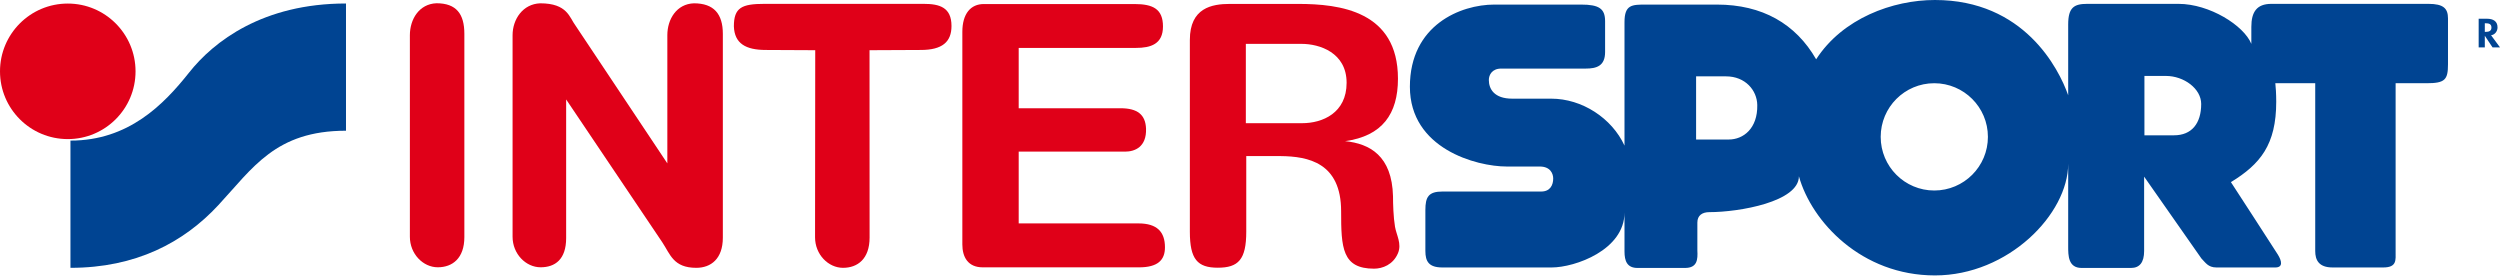
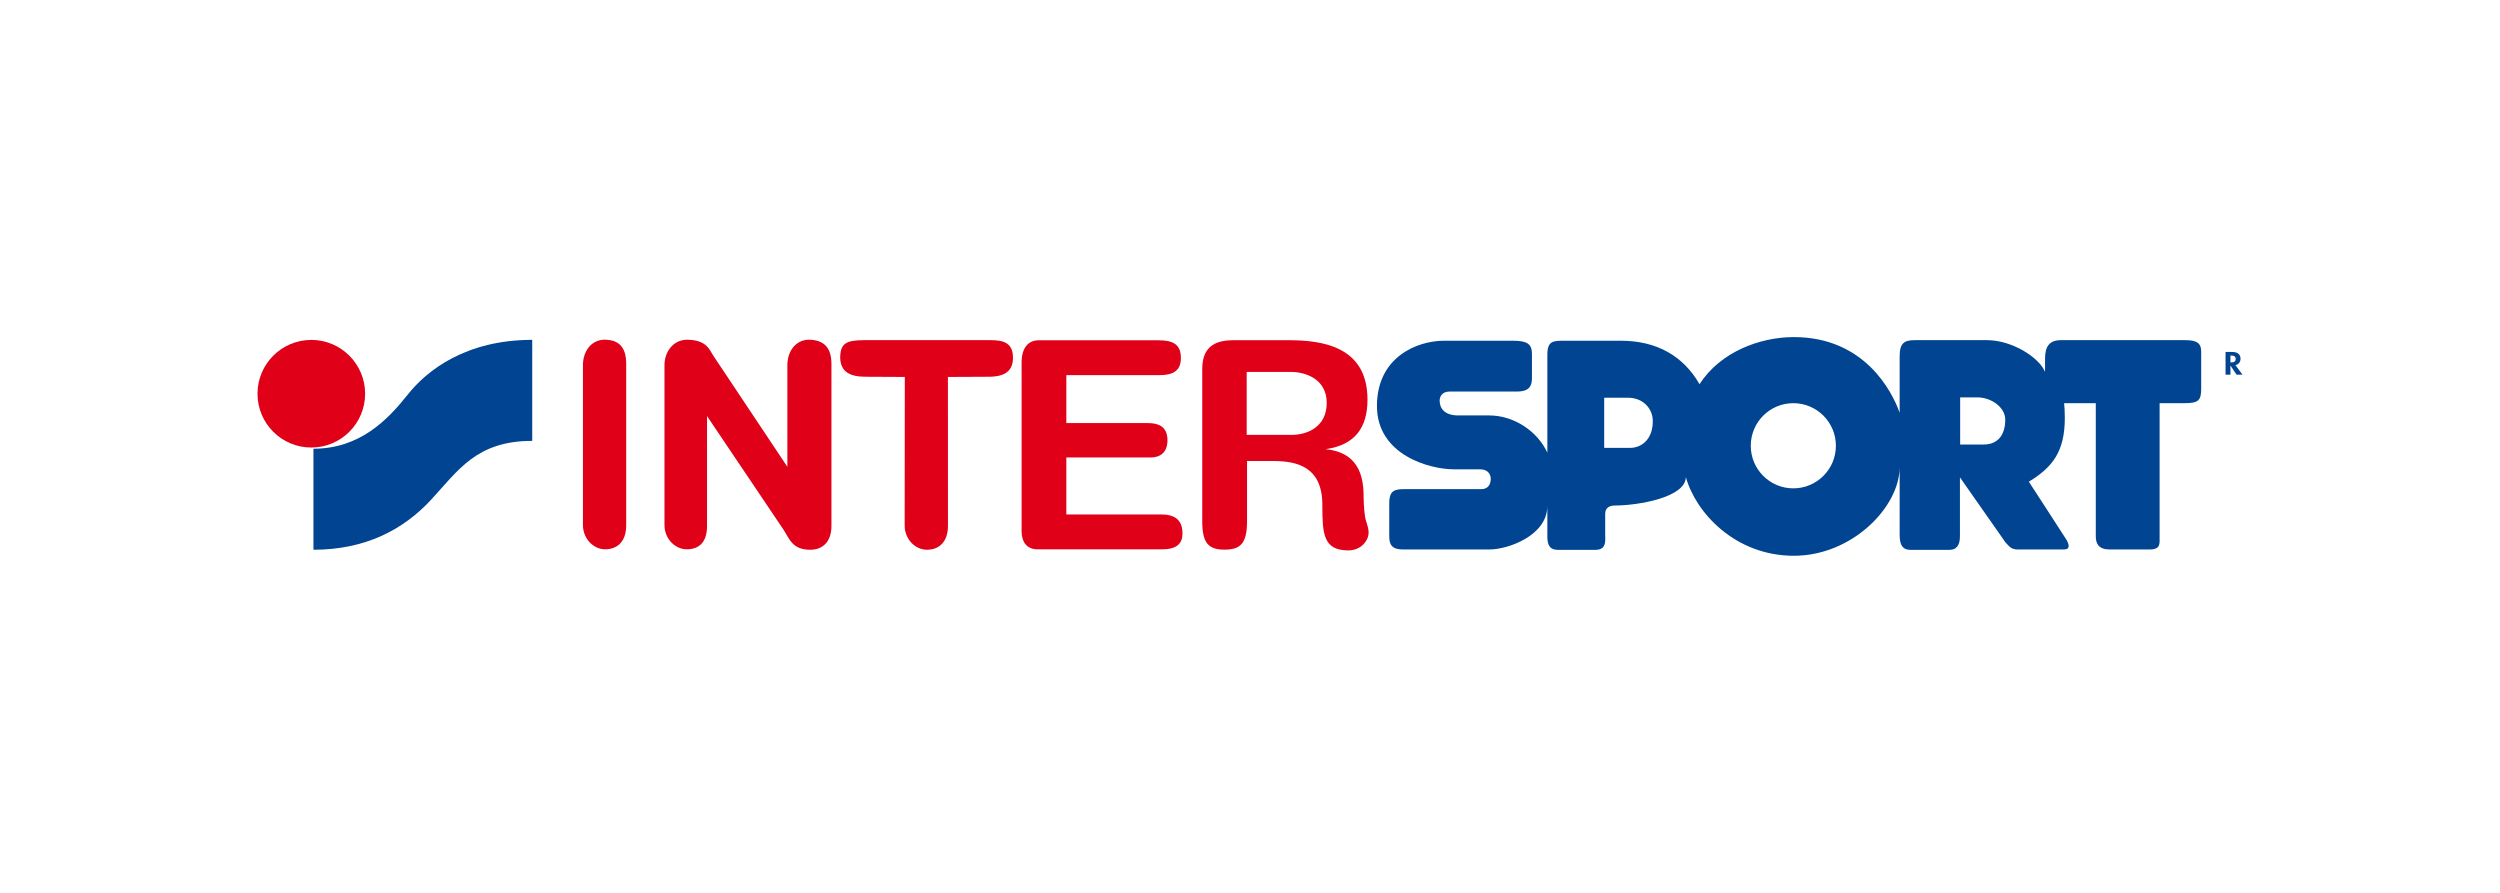
- <svg xmlns="http://www.w3.org/2000/svg" width="790" height="88" viewBox="0 0 790 88" fill="none">
-   <path d="M21.425 43.954C33.233 43.954 42.831 34.375 42.831 22.549C42.831 10.722 33.233 1.124 21.425 1.124C9.579 1.124 0 10.722 0 22.549C0 34.375 9.579 43.954 21.425 43.954Z" fill="#E00018" />
-   <path d="M109.334 41.307V1.105C83.091 1.105 67.55 13.065 59.723 22.968C51.706 33.061 40.622 44.431 22.263 44.431V84.633C42.888 84.633 58.009 76.654 68.96 64.865C79.891 53.096 87.033 41.307 109.334 41.307Z" fill="#004492" />
-   <path d="M137.92 1.028C132.454 1.238 129.521 6.075 129.521 11.122V74.806C129.521 80.253 133.711 84.462 138.339 84.462C142.966 84.462 146.737 81.624 146.737 74.921V10.703C146.737 4.418 144.223 1.028 137.92 1.028Z" fill="#E00018" />
-   <path d="M178.903 31.423V75.225C178.903 81.948 175.437 84.462 170.828 84.462C166.2 84.462 161.973 80.272 161.973 74.806V11.122C161.973 6.075 165.229 1.238 170.714 1.047C179.341 1.047 179.951 5.561 181.855 8.075L210.879 51.629V11.122C210.879 6.075 213.792 1.238 219.277 1.047C225.581 1.047 228.419 4.399 228.419 10.703V75.092C228.419 81.796 224.648 84.633 220.02 84.633C212.764 84.633 211.793 80.329 209.279 76.558" fill="#E00018" />
-   <path d="M274.773 15.864L274.792 75.073C274.792 81.815 271.002 84.633 266.393 84.633C261.765 84.633 257.556 80.444 257.556 74.978L257.614 15.864L242.016 15.788C235.674 15.788 232.094 13.769 231.904 8.322C231.904 2.419 234.379 1.219 241.521 1.219H291.894C296.921 1.219 300.673 2.342 300.673 8.208C300.673 13.274 297.721 15.788 290.979 15.788" fill="#E00018" />
-   <path d="M367.5 8.36C367.5 2.838 364.339 1.276 358.492 1.276H310.881C306.786 1.276 304.101 4.266 304.101 10.094V77.244C304.101 81.167 305.815 84.481 310.557 84.481H359.92C365.824 84.481 368.128 82.215 368.128 78.158C368.128 73.264 365.615 70.598 359.768 70.598H321.908V47.916H355.502C358.606 47.916 362.339 46.449 362.148 40.66C361.977 36.242 359.463 34.204 354.074 34.204H321.908V15.14H358.968C363.653 15.14 367.5 13.921 367.5 8.36Z" fill="#E00018" />
-   <path d="M411.492 38.927H393.686V13.864H411.34C416.901 13.864 425.528 16.569 425.528 26.167C425.528 35.708 417.91 38.927 411.492 38.927ZM440.821 71.645C440.307 68.579 440.192 64.389 440.192 62.028C439.869 49.211 432.841 45.402 425.052 44.602C436.783 42.983 441.754 36.032 441.754 24.872C441.754 3.466 423.357 1.238 410.216 1.238H388.639C382.945 1.238 375.994 2.495 375.994 12.607V73.226C375.994 81.91 378.374 84.595 384.83 84.595C391.305 84.595 393.819 82.043 393.819 73.226V49.325H404.713C413.321 49.42 423.795 51.363 423.795 66.751C423.795 78.272 424.1 84.9 434.193 84.9C436.879 84.9 440.23 83.643 441.754 80.025C443.03 77.016 441.259 74.273 440.821 71.645Z" fill="#E00018" />
-   <path d="M611.23 60.199C601.879 60.199 594.3 52.62 594.3 43.25C594.3 33.88 601.879 26.3 611.23 26.3C620.581 26.3 628.18 33.88 628.18 43.25C628.18 52.62 620.581 60.199 611.23 60.199ZM687.008 42.755H677.638V23.996H684.437C690.112 23.996 695.578 28.014 695.578 32.852C695.578 39.022 692.55 42.755 687.008 42.755ZM546.251 44.088H535.967V24.129H545.432C551.526 24.129 555.221 28.548 555.297 33.175C555.449 40.565 550.917 44.107 546.251 44.088ZM767.394 1.219H717.746C713.156 1.219 711.423 3.752 711.423 8.494V13.864C709.061 8.037 698.187 1.219 688.398 1.219H659.546C655.432 1.219 653.547 2.342 653.547 7.713V30.109C650.557 21.596 639.53 0 611.44 0C598.07 0 582.245 5.809 573.903 18.74C567.447 7.503 556.858 1.447 542.537 1.447H520.122C515.722 1.447 513.342 1.447 513.342 6.989V46.011C509.343 37.327 499.935 31.176 490.184 31.176H477.862C472.187 31.176 470.473 28.129 470.473 25.272C470.473 23.71 471.463 21.672 474.377 21.672H501.058C504.524 21.672 507.21 20.854 507.21 16.435V6.685C507.21 2.742 505.305 1.447 499.63 1.447H472.187C461.636 1.447 445.525 7.846 445.525 27.424C445.525 46.964 466.512 52.62 476.129 52.62H486.546C490.013 52.62 490.812 54.981 490.812 56.41C490.812 58.466 489.86 60.523 487.023 60.523H455.809C451.371 60.523 450.419 62.294 450.419 66.37V79.32C450.419 82.634 451.524 84.519 455.809 84.519H490.317C497.725 84.519 513.342 78.977 513.342 67.151V79.472C513.342 82.462 514.142 84.671 517.456 84.671H532.462C536.367 84.671 536.519 81.986 536.367 79.149V70.312C536.367 68.046 537.947 67.036 540.156 67.036C549.641 67.036 568.456 63.742 568.456 55.705C572.475 70.103 588.263 87.033 611.44 87.033C634.617 87.033 653.547 67.627 653.547 51.725V77.911C653.547 80.729 653.547 84.671 657.794 84.671H673.41C676.095 84.671 677.543 82.938 677.543 79.32V55.819L695.635 81.662C696.911 82.938 697.73 84.519 700.396 84.519H719.002C721.497 84.519 721.059 82.462 719.783 80.424C718.507 78.368 704.967 57.552 704.967 57.552C714.26 51.877 719.288 45.726 719.288 32.147C719.288 29.785 719.136 27.272 719.002 26.3H731.61V79.32C731.61 82.158 732.714 84.519 737.114 84.519H753.073C757.472 84.519 757.015 82.158 757.015 79.472V26.3H766.785C772.612 26.3 773.565 25.215 773.565 20.32V5.828C773.565 2.666 772.136 1.219 767.394 1.219Z" fill="#004492" />
-   <path d="M785.201 10.075H785.467C786.534 10.075 787.296 9.77 787.296 8.703C787.296 7.58 786.496 7.351 785.467 7.351H785.201V10.075ZM790 14.969H787.638L785.22 11.331H785.201V14.969H783.258V5.923H785.905C787.848 5.923 789.219 6.723 789.219 8.646C789.219 9.77 788.495 10.95 787.181 11.141" fill="#004492" />
+ <svg xmlns="http://www.w3.org/2000/svg" width="140" height="50" viewBox="0 0 140 50" fill="none">
+   <path d="M17.435 25.062C19.096 25.062 20.447 23.714 20.447 22.05C20.447 20.386 19.096 19.035 17.435 19.035C15.768 19.035 14.42 20.386 14.42 22.05C14.42 23.714 15.768 25.062 17.435 25.062Z" fill="#E00018" />
+   <path d="M29.805 24.689V19.032C26.112 19.032 23.925 20.715 22.824 22.109C21.696 23.529 20.136 25.129 17.553 25.129V30.786C20.455 30.786 22.583 29.663 24.123 28.004C25.662 26.348 26.666 24.689 29.805 24.689Z" fill="#004492" />
+   <path d="M33.827 19.022C33.058 19.051 32.645 19.732 32.645 20.442V29.403C32.645 30.169 33.234 30.761 33.886 30.761C34.537 30.761 35.067 30.362 35.067 29.419V20.383C35.067 19.499 34.714 19.022 33.827 19.022Z" fill="#E00018" />
+   <path d="M39.593 23.299V29.462C39.593 30.408 39.106 30.761 38.457 30.761C37.806 30.761 37.211 30.172 37.211 29.403V20.442C37.211 19.732 37.669 19.051 38.441 19.024C39.655 19.024 39.741 19.659 40.009 20.013L44.093 26.142V20.442C44.093 19.732 44.503 19.051 45.274 19.024C46.161 19.024 46.561 19.496 46.561 20.383V29.443C46.561 30.386 46.03 30.786 45.379 30.786C44.358 30.786 44.221 30.18 43.867 29.649" fill="#E00018" />
+   <path d="M53.083 21.109L53.086 29.44C53.086 30.389 52.552 30.786 51.904 30.786C51.253 30.786 50.661 30.196 50.661 29.427L50.669 21.109L48.474 21.098C47.582 21.098 47.078 20.814 47.051 20.048C47.051 19.217 47.399 19.049 48.404 19.049H55.492C56.2 19.049 56.727 19.207 56.727 20.032C56.727 20.745 56.312 21.098 55.364 21.098" fill="#E00018" />
+   <path d="M66.13 20.053C66.13 19.276 65.686 19.056 64.863 19.056H58.164C57.588 19.056 57.21 19.477 57.21 20.297V29.746C57.21 30.298 57.451 30.764 58.118 30.764H65.064C65.895 30.764 66.219 30.445 66.219 29.874C66.219 29.186 65.865 28.811 65.043 28.811H59.715V25.619H64.442C64.879 25.619 65.404 25.413 65.377 24.598C65.353 23.976 65 23.69 64.241 23.69H59.715V21.007H64.93C65.589 21.007 66.13 20.836 66.13 20.053Z" fill="#E00018" />
+   <path d="M72.321 24.354H69.815V20.828H72.299C73.082 20.828 74.296 21.208 74.296 22.559C74.296 23.901 73.224 24.354 72.321 24.354ZM76.447 28.958C76.375 28.527 76.359 27.937 76.359 27.605C76.313 25.801 75.325 25.265 74.229 25.153C75.879 24.925 76.579 23.947 76.579 22.377C76.579 19.365 73.99 19.051 72.141 19.051H69.105C68.304 19.051 67.326 19.228 67.326 20.651V29.18C67.326 30.402 67.661 30.78 68.569 30.78C69.48 30.78 69.834 30.421 69.834 29.18V25.817H71.367C72.578 25.831 74.052 26.104 74.052 28.269C74.052 29.89 74.095 30.823 75.515 30.823C75.893 30.823 76.364 30.646 76.579 30.137C76.758 29.714 76.509 29.328 76.447 28.958Z" fill="#E00018" />
+   <path d="M100.425 27.348C99.11 27.348 98.043 26.281 98.043 24.963C98.043 23.644 99.11 22.578 100.425 22.578C101.741 22.578 102.81 23.644 102.81 24.963C102.81 26.281 101.741 27.348 100.425 27.348ZM111.088 24.893H109.769V22.253H110.726C111.525 22.253 112.294 22.819 112.294 23.499C112.294 24.368 111.868 24.893 111.088 24.893ZM91.282 25.081H89.835V22.272H91.167C92.025 22.272 92.544 22.894 92.555 23.545C92.576 24.585 91.939 25.083 91.282 25.081ZM122.399 19.049H115.413C114.767 19.049 114.523 19.405 114.523 20.072V20.828C114.191 20.008 112.661 19.049 111.283 19.049H107.224C106.645 19.049 106.38 19.207 106.38 19.962V23.114C105.959 21.916 104.407 18.877 100.455 18.877C98.574 18.877 96.347 19.694 95.173 21.514C94.265 19.933 92.775 19.081 90.76 19.081H87.606C86.987 19.081 86.652 19.081 86.652 19.86V25.351C86.089 24.129 84.765 23.264 83.393 23.264H81.659C80.861 23.264 80.62 22.835 80.62 22.433C80.62 22.213 80.759 21.927 81.169 21.927H84.923C85.411 21.927 85.789 21.811 85.789 21.189V19.817C85.789 19.263 85.521 19.081 84.722 19.081H80.861C79.376 19.081 77.109 19.981 77.109 22.736C77.109 25.485 80.062 26.281 81.415 26.281H82.881C83.369 26.281 83.482 26.613 83.482 26.814C83.482 27.104 83.348 27.393 82.948 27.393H78.556C77.932 27.393 77.798 27.642 77.798 28.216V30.038C77.798 30.504 77.953 30.77 78.556 30.77H83.412C84.454 30.77 86.652 29.99 86.652 28.326V30.059C86.652 30.48 86.764 30.791 87.231 30.791H89.342C89.891 30.791 89.913 30.413 89.891 30.014V28.77C89.891 28.451 90.114 28.309 90.425 28.309C91.759 28.309 94.407 27.846 94.407 26.715C94.972 28.741 97.194 31.123 100.455 31.123C103.716 31.123 106.38 28.393 106.38 26.155V29.84C106.38 30.236 106.38 30.791 106.977 30.791H109.175C109.552 30.791 109.756 30.547 109.756 30.038V26.731L112.302 30.367C112.481 30.547 112.597 30.77 112.972 30.77H115.59C115.941 30.77 115.879 30.48 115.7 30.193C115.52 29.904 113.615 26.975 113.615 26.975C114.923 26.177 115.63 25.311 115.63 23.4C115.63 23.068 115.609 22.714 115.59 22.578H117.364V30.038C117.364 30.437 117.519 30.77 118.138 30.77H120.384C121.003 30.77 120.938 30.437 120.938 30.059V22.578H122.313C123.133 22.578 123.267 22.425 123.267 21.736V19.697C123.267 19.252 123.066 19.049 122.399 19.049Z" fill="#004492" />
+   <path d="M124.904 20.294H124.942C125.092 20.294 125.199 20.252 125.199 20.102C125.199 19.944 125.087 19.911 124.942 19.911H124.904V20.294ZM125.58 20.983H125.247L124.907 20.471H124.904V20.983H124.631V19.71H125.004C125.277 19.71 125.47 19.823 125.47 20.093C125.47 20.252 125.368 20.418 125.183 20.445" fill="#004492" />
</svg>
